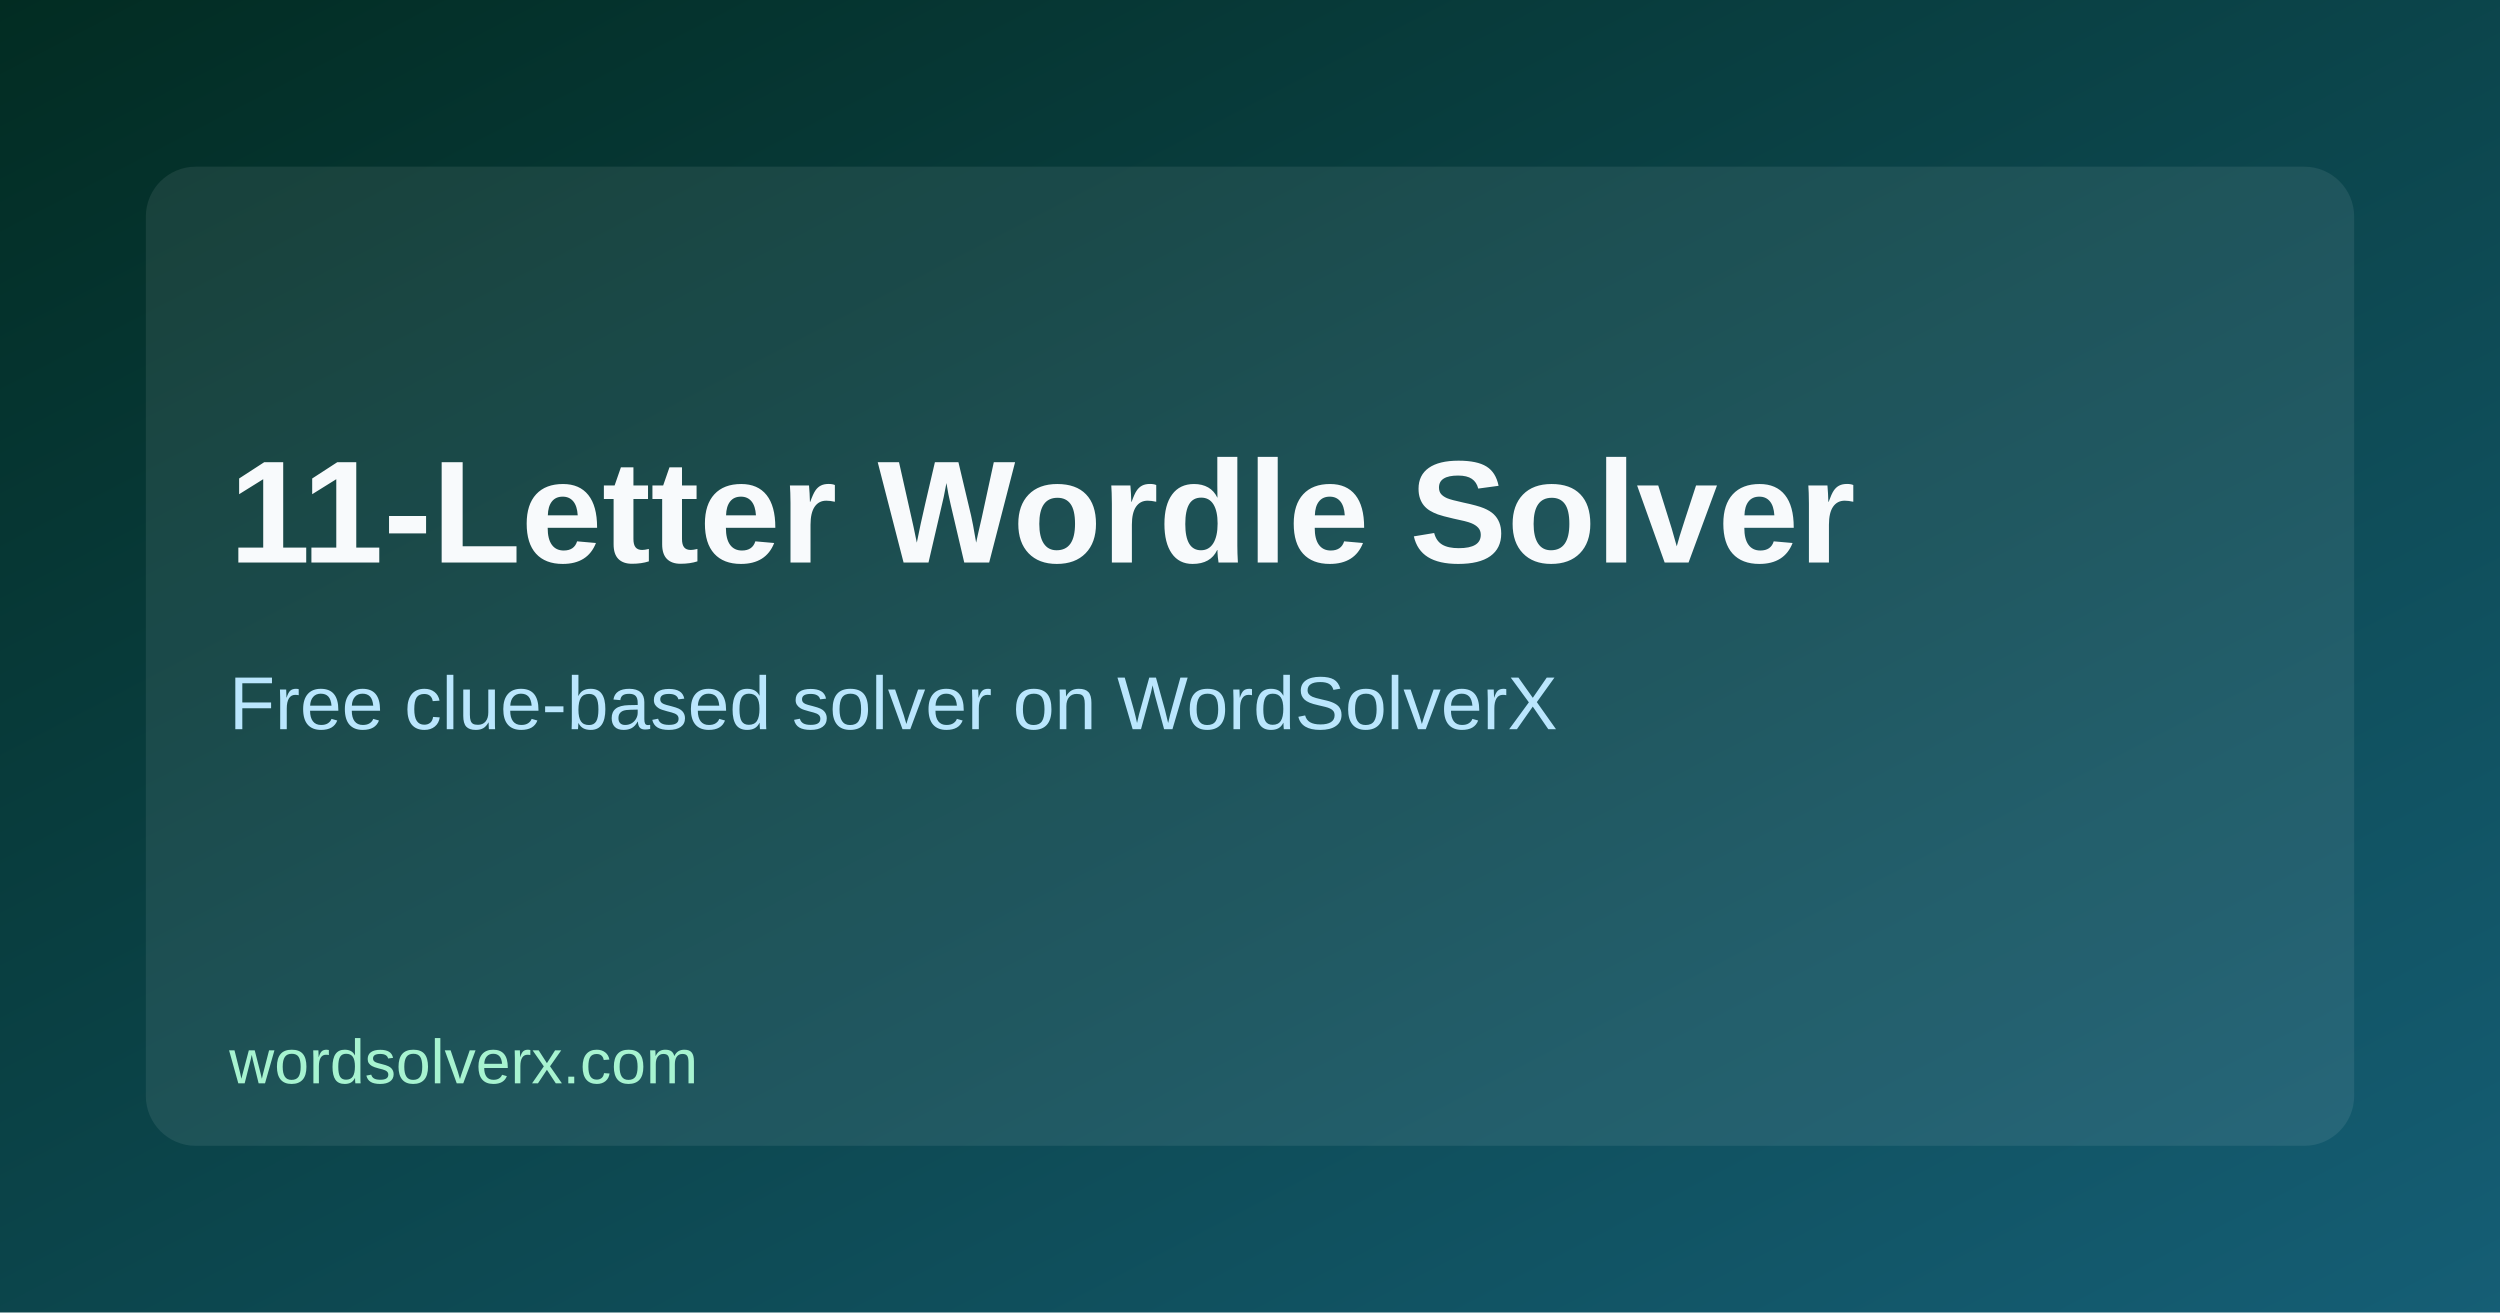
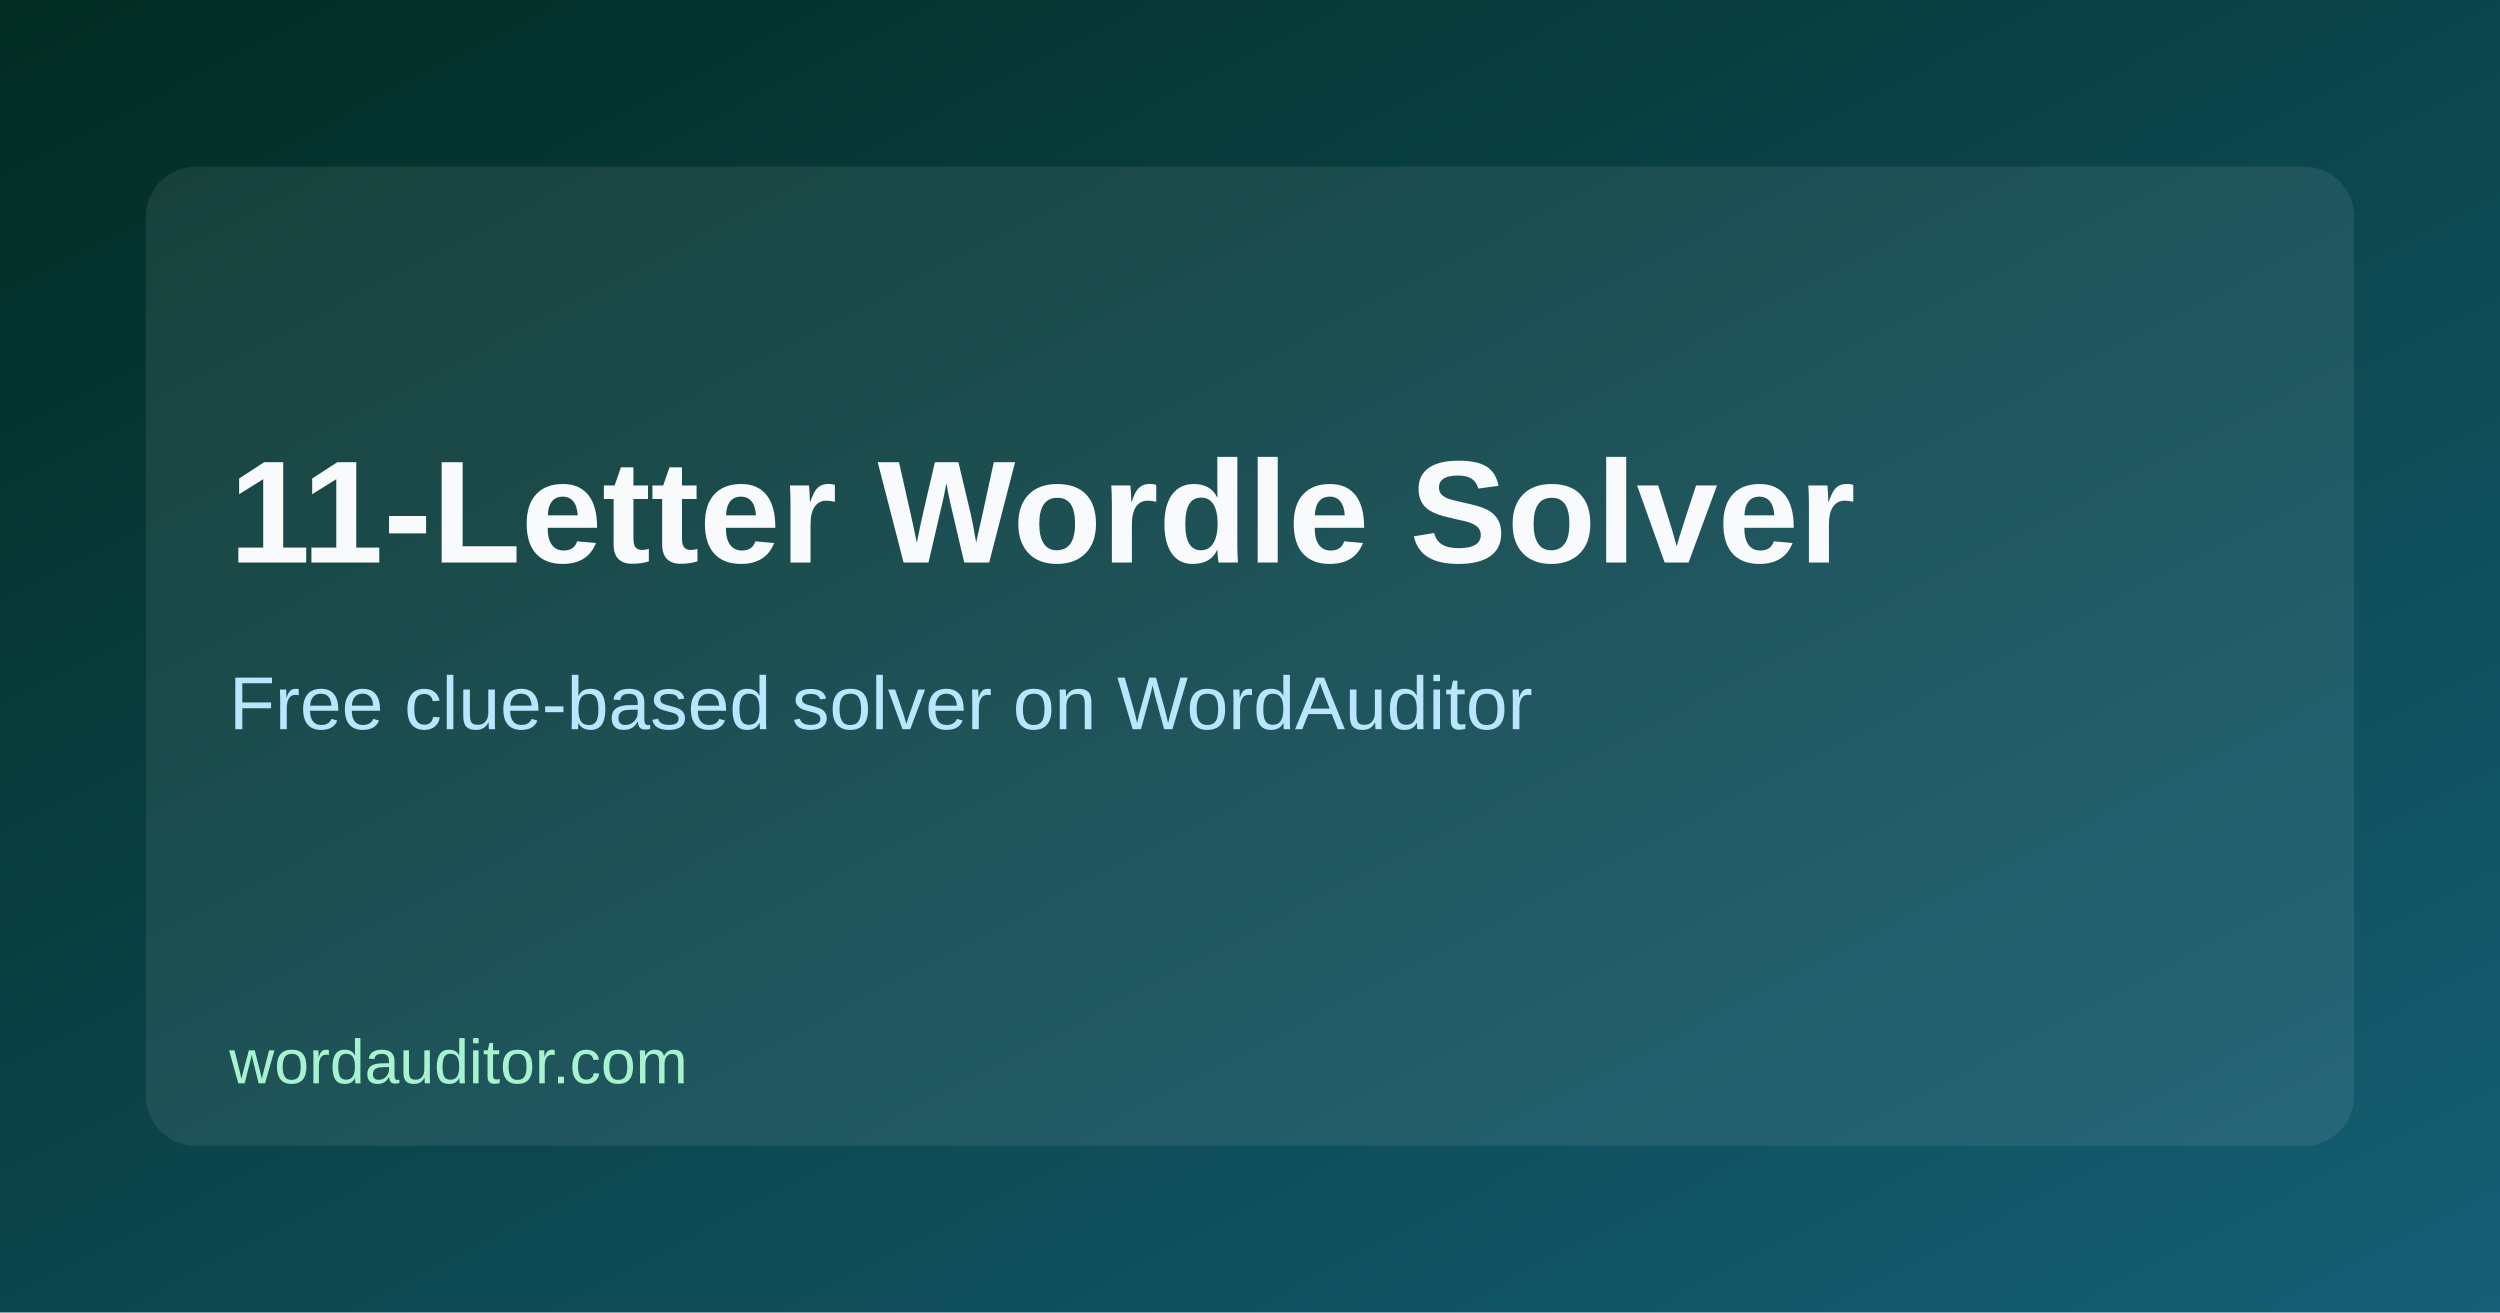
<svg xmlns="http://www.w3.org/2000/svg" width="1200" height="630" viewBox="0 0 1200 630">
  <defs>
    <linearGradient id="bg" x1="0" y1="0" x2="1" y2="1">
      <stop offset="0%" stop-color="#022c22" />
      <stop offset="100%" stop-color="#155e75" />
    </linearGradient>
  </defs>
  <rect width="1200" height="630" fill="url(#bg)" />
  <rect x="70" y="80" width="1060" height="470" rx="24" fill="rgba(255,255,255,0.08)" />
  <text x="110" y="270" fill="#f8fafc" font-family="Arial, sans-serif" font-size="70" font-weight="700">11-Letter Wordle Solver</text>
-   <text x="110" y="350" fill="#bae6fd" font-family="Arial, sans-serif" font-size="36">Free clue-based solver on WordSolverX</text>
-   <text x="110" y="520" fill="#a7f3d0" font-family="Arial, sans-serif" font-size="30">wordsolverx.com</text>
+   <text x="110" y="350" fill="#bae6fd" font-family="Arial, sans-serif" font-size="36">Free clue-based solver on WordAuditor</text>
+   <text x="110" y="520" fill="#a7f3d0" font-family="Arial, sans-serif" font-size="30">wordauditor.com</text>
</svg>
